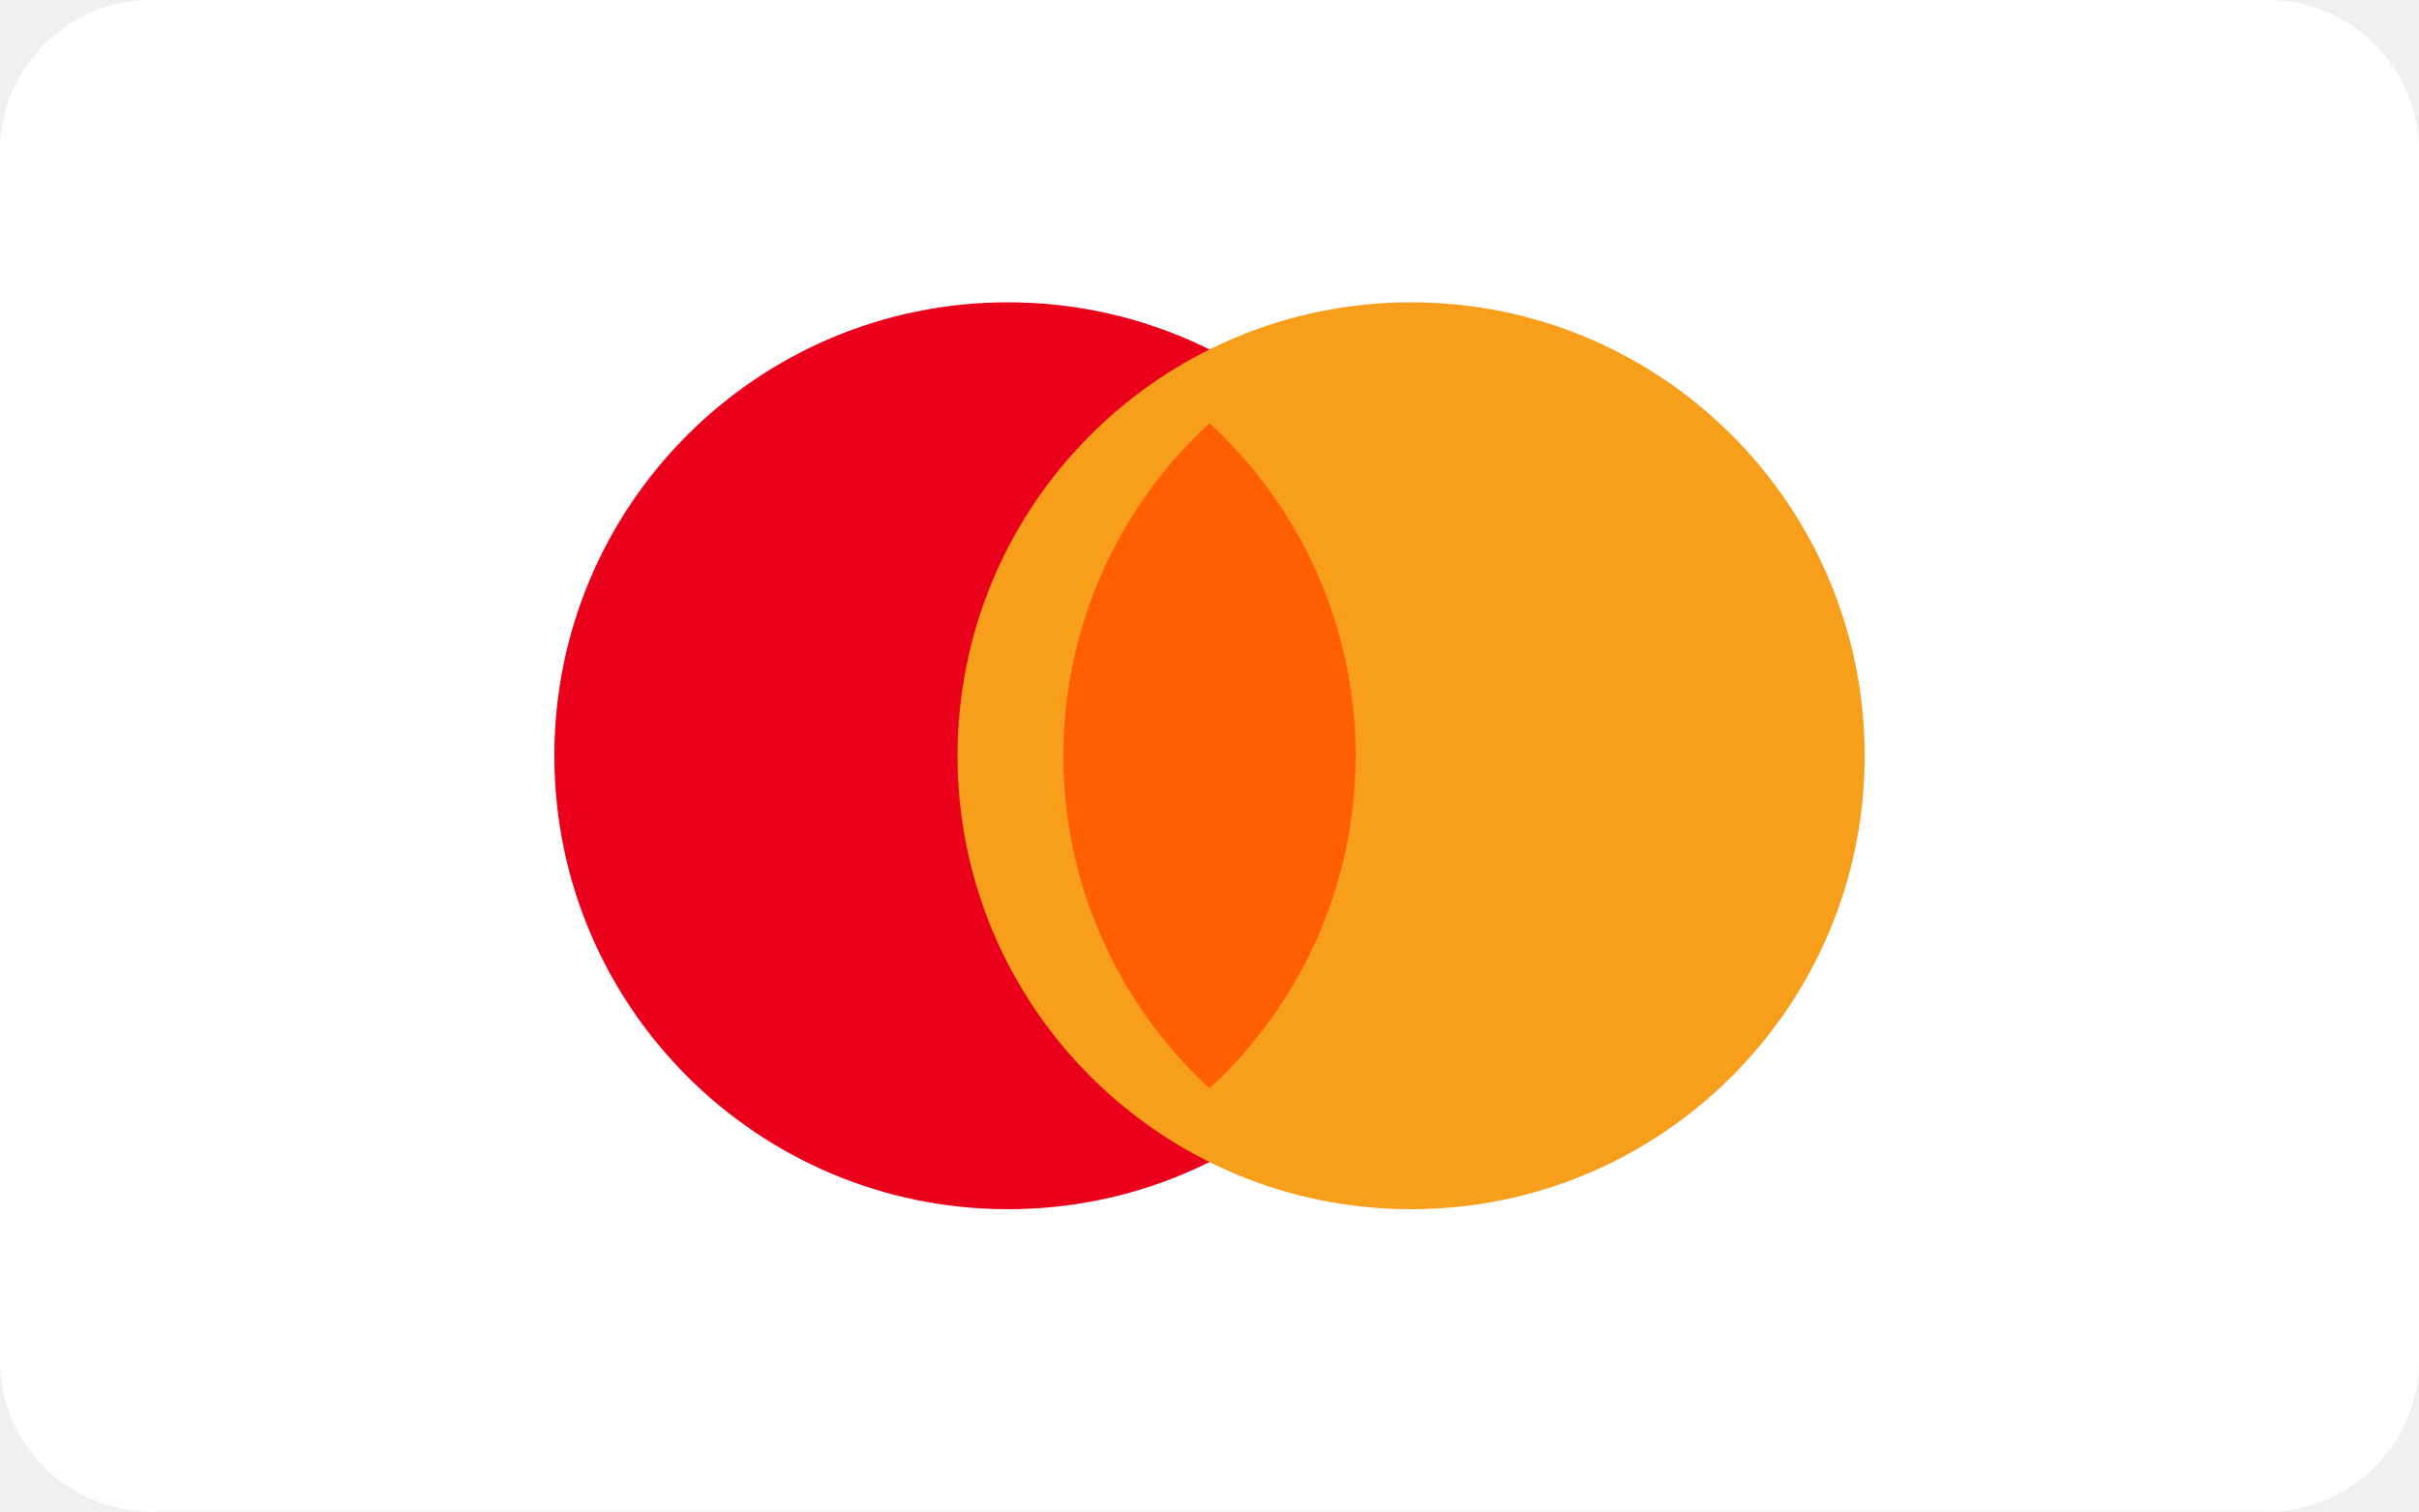
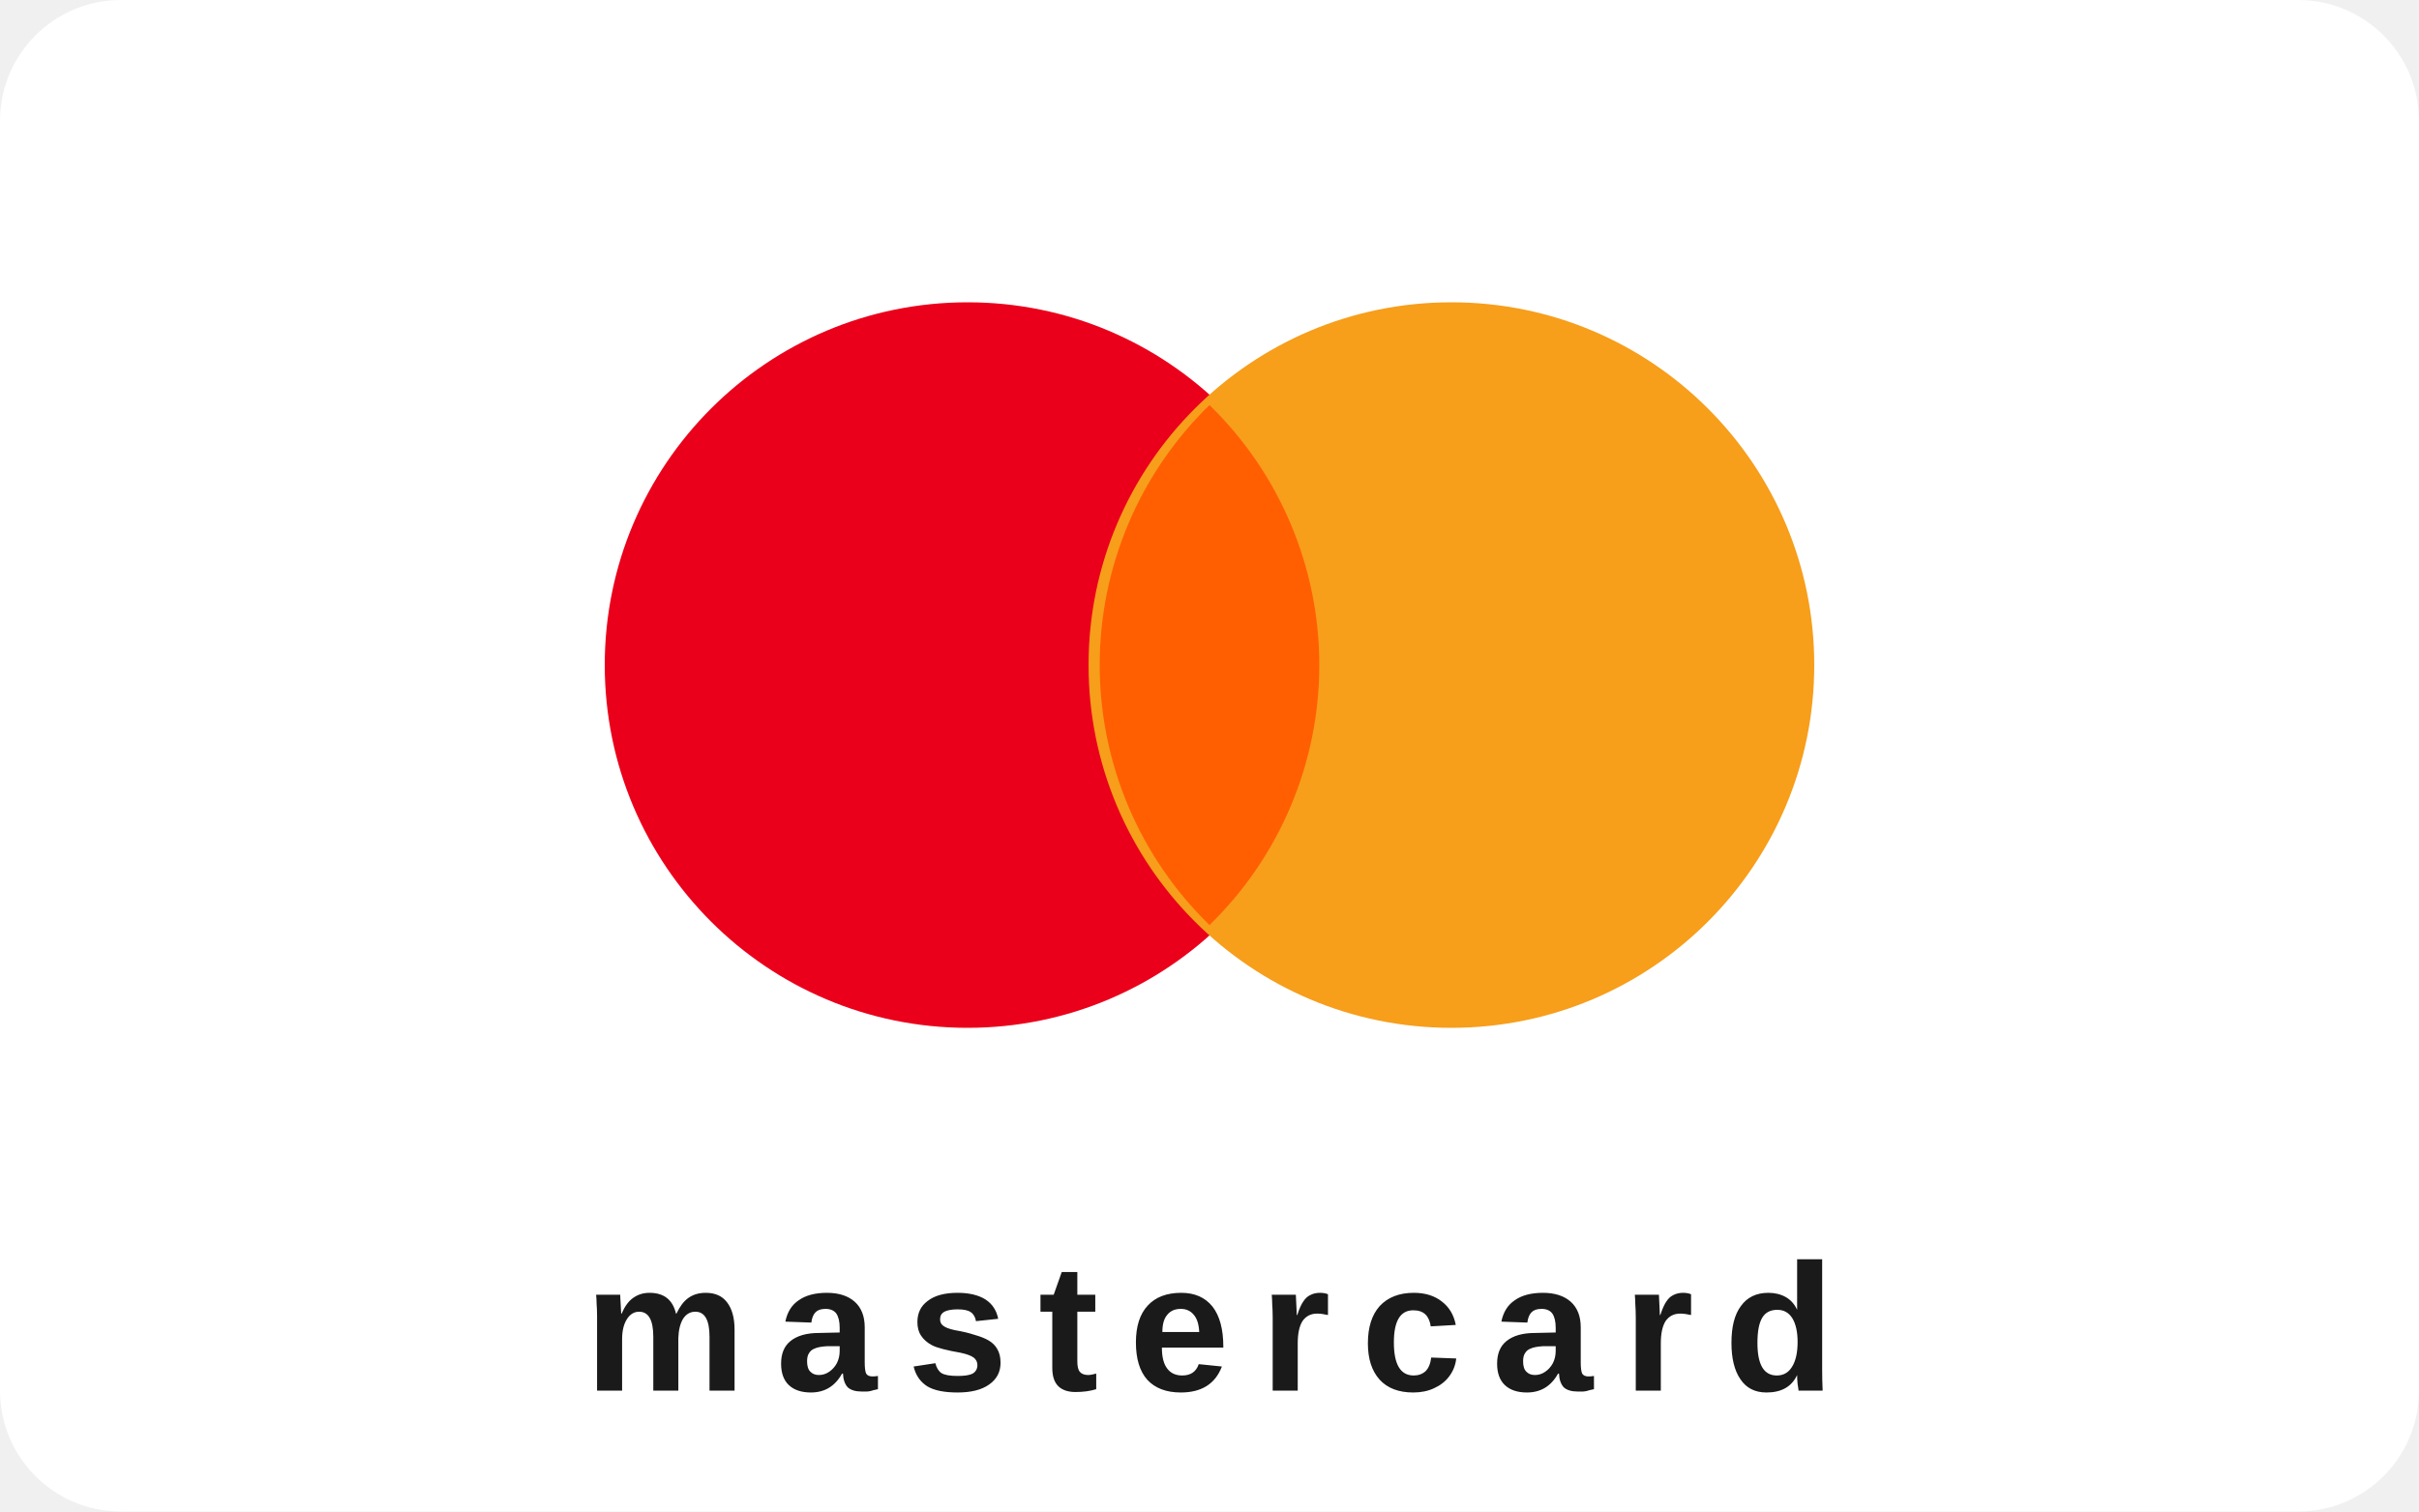
- <svg xmlns="http://www.w3.org/2000/svg" viewBox="0 0 48 30" role="img" aria-label="Mastercard">
-   <rect width="48" height="30" rx="3" fill="#fff" />
-   <circle cx="20" cy="15" r="9" fill="#EB001B" />
-   <circle cx="28" cy="15" r="9" fill="#F79E1B" />
-   <path d="M24 8.4a8.96 8.96 0 0 0 0 13.2 8.96 8.96 0 0 0 0-13.2z" fill="#FF5F00" />
+ <svg xmlns="http://www.w3.org/2000/svg" viewBox="0 0 80 50" role="img" aria-label="Mastercard">
+   <rect width="80" height="50" rx="4" fill="#fff" />
+   <circle cx="32" cy="22" r="12" fill="#EB001B" />
+   <circle cx="48" cy="22" r="12" fill="#F79E1B" />
+   <path d="M40 13.4a12 12 0 0 0 0 17.2 12 12 0 0 0 0-17.2z" fill="#FF5F00" />
+   <text x="40" y="46" text-anchor="middle" font-family="'Helvetica Neue',Arial,sans-serif" font-size="6" font-weight="700" fill="#1A1A1A" letter-spacing="1">mastercard</text>
</svg>
